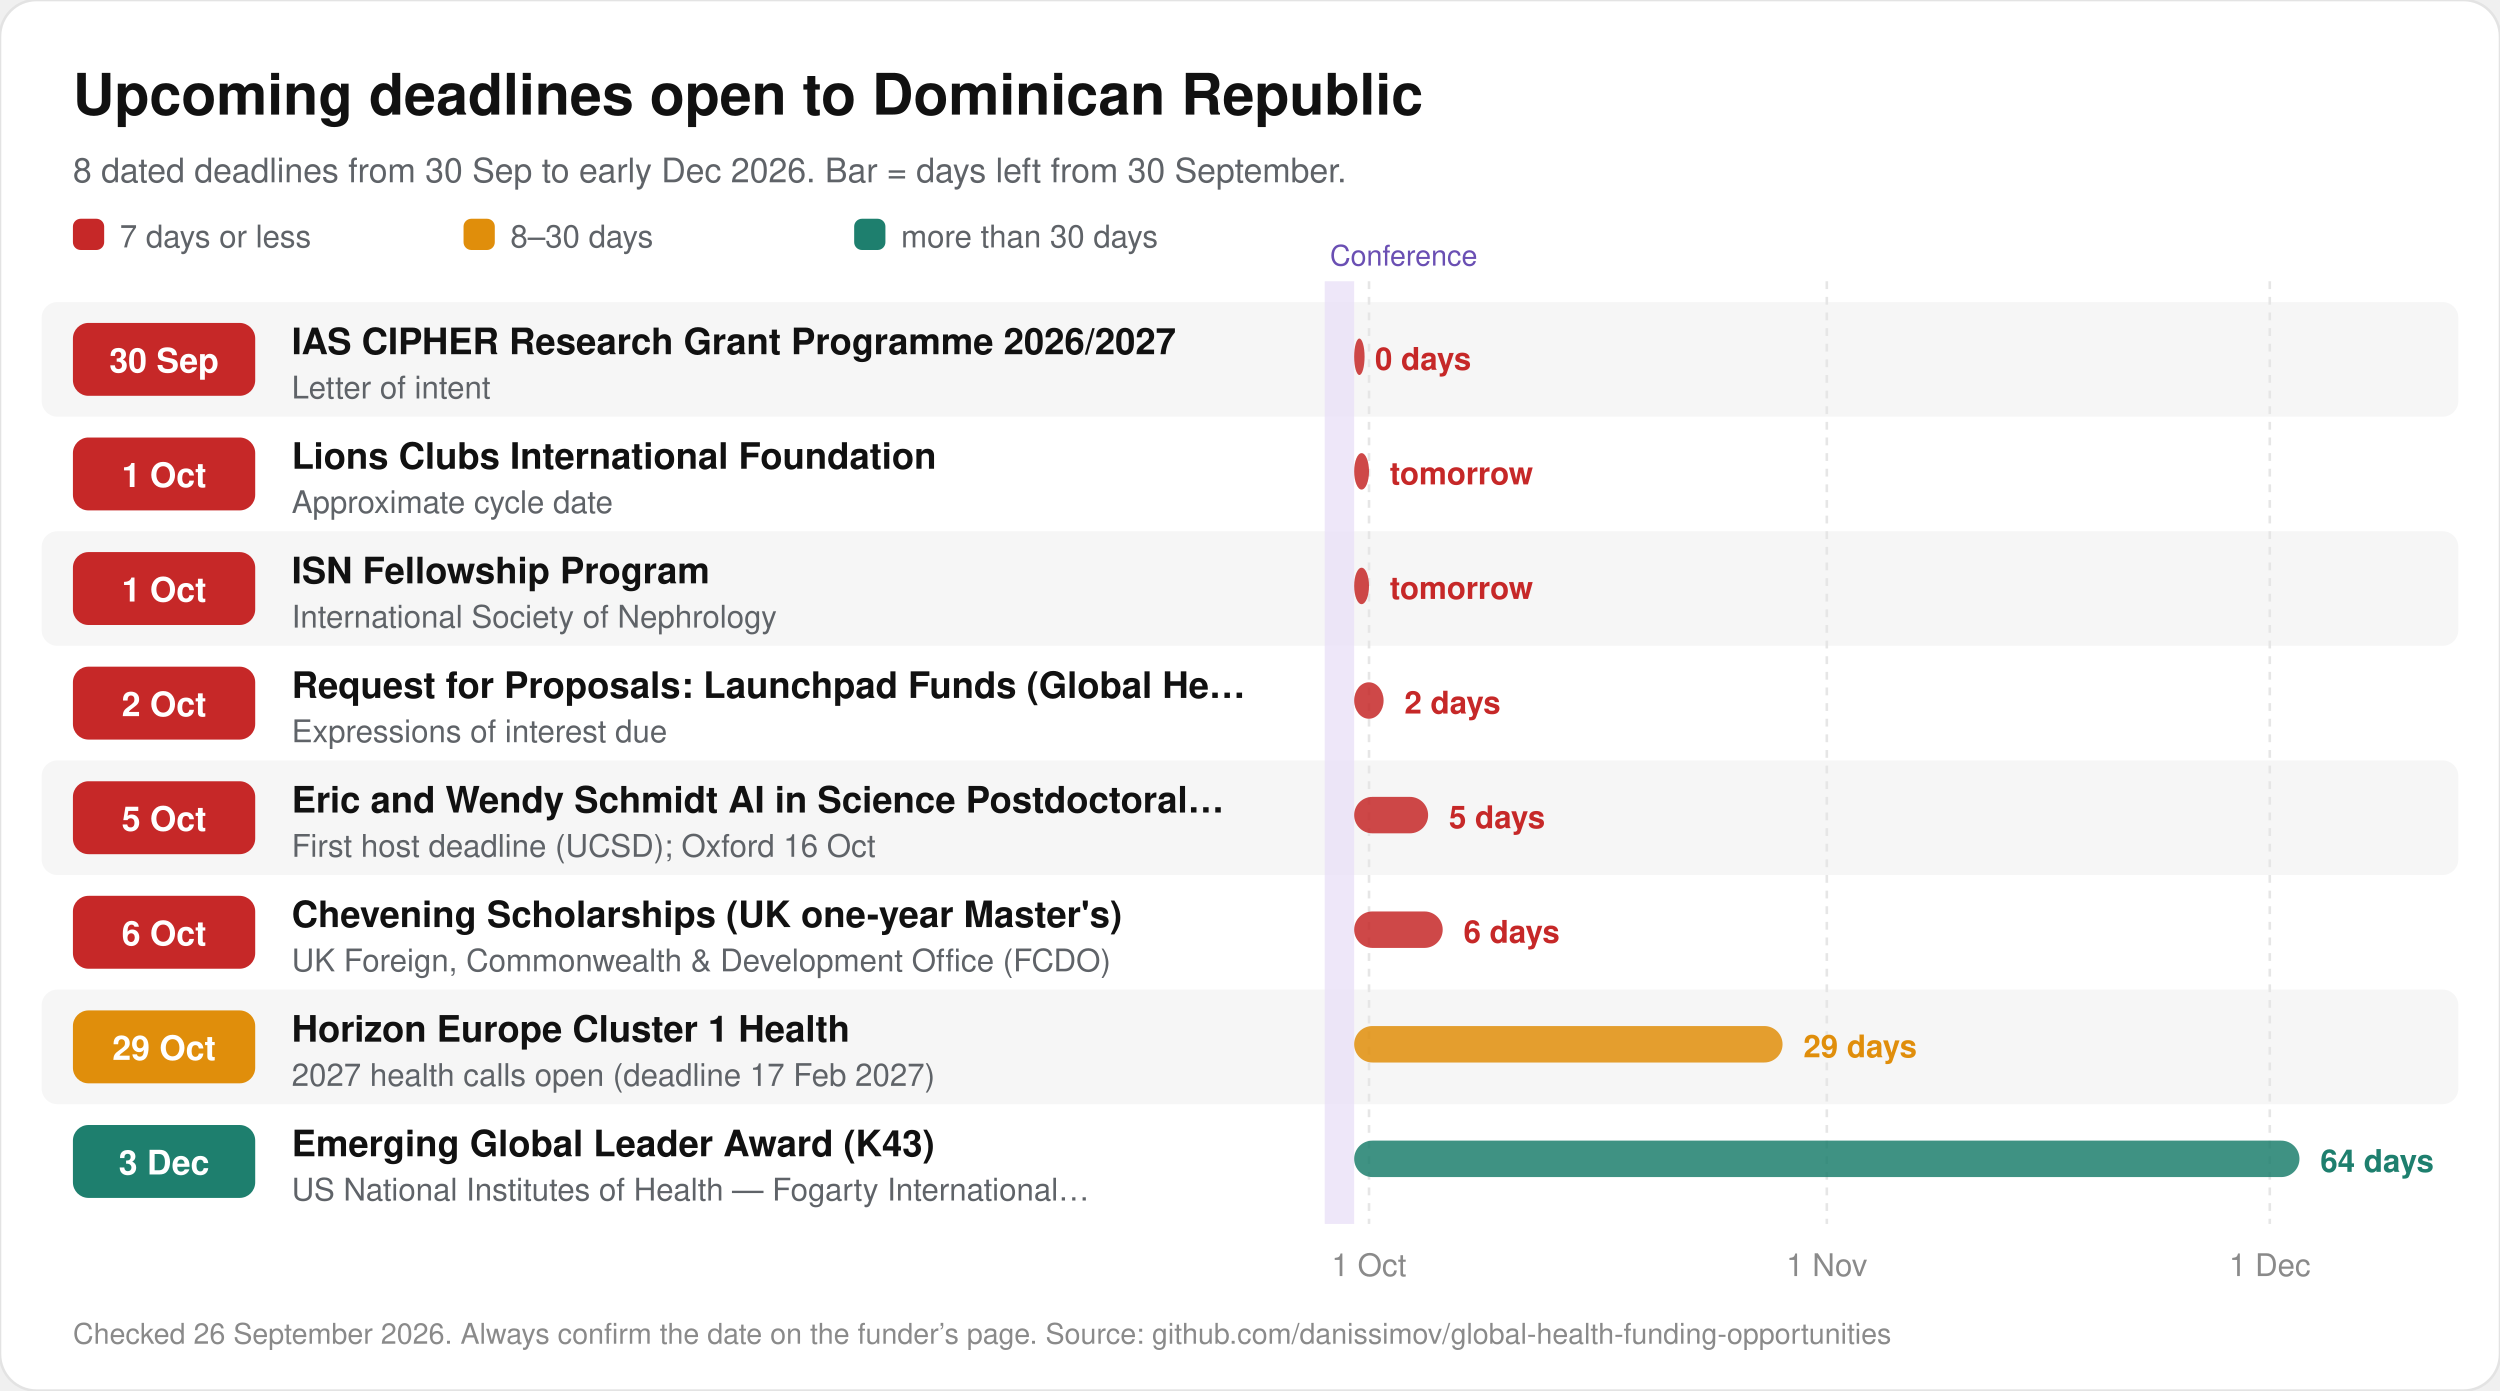
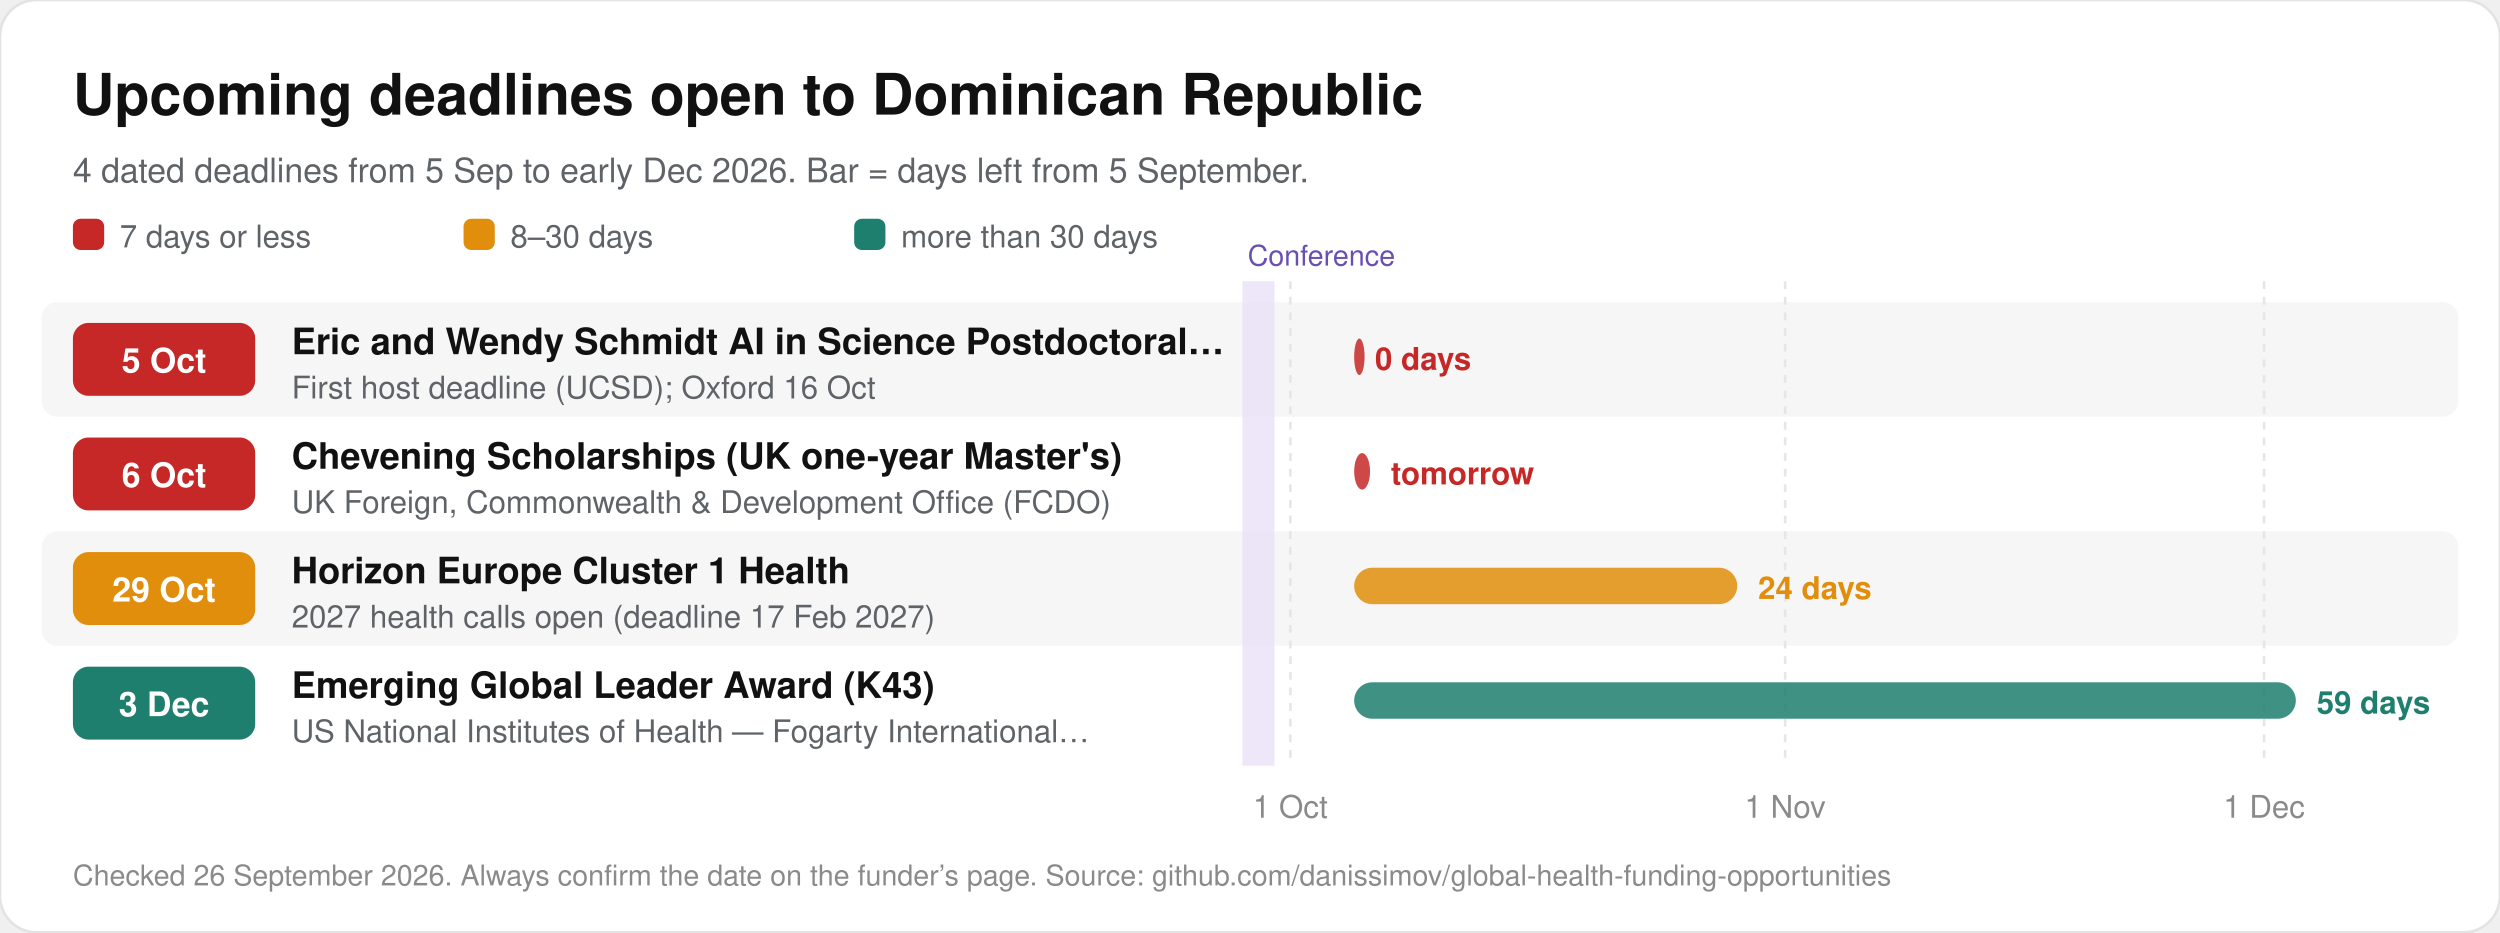
- <svg xmlns="http://www.w3.org/2000/svg" width="960" height="534" viewBox="0 0 960 534" font-family="Helvetica, Arial, sans-serif">
-   <rect x="0" y="0" width="960" height="534" rx="14" fill="#FFFFFF" stroke="#E3E3E3" />
+ <svg xmlns="http://www.w3.org/2000/svg" width="960" height="358" viewBox="0 0 960 358" font-family="Helvetica, Arial, sans-serif">
+   <rect x="0" y="0" width="960" height="358" rx="14" fill="#FFFFFF" stroke="#E3E3E3" />
  <text x="28" y="44" font-size="22" font-weight="700" fill="#111111">Upcoming deadlines open to Dominican Republic</text>
-   <text x="28" y="70" font-size="13" fill="#5F6368">8 dated deadlines from 30 Sep to early Dec 2026. Bar = days left from 30 September.</text>
+   <text x="28" y="70" font-size="13" fill="#5F6368">4 dated deadlines from 5 Sep to early Dec 2026. Bar = days left from 5 September.</text>
  <rect x="28" y="84" width="12" height="12" rx="3" fill="#C62828" />
  <text x="46" y="95" font-size="12" fill="#5F6368">7 days or less</text>
  <rect x="178" y="84" width="12" height="12" rx="3" fill="#E08E0B" />
  <text x="196" y="95" font-size="12" fill="#5F6368">8–30 days</text>
  <rect x="328" y="84" width="12" height="12" rx="3" fill="#1E7F6E" />
  <text x="346" y="95" font-size="12" fill="#5F6368">more than 30 days</text>
  <rect x="16" y="116" width="928" height="44" rx="6" fill="#F6F6F6" />
  <rect x="16" y="204" width="928" height="44" rx="6" fill="#F6F6F6" />
-   <rect x="16" y="292" width="928" height="44" rx="6" fill="#F6F6F6" />
-   <rect x="16" y="380" width="928" height="44" rx="6" fill="#F6F6F6" />
-   <rect x="508.7" y="108" width="11.3" height="362" fill="#E9E1F7" fill-opacity="0.8" />
-   <text x="510.7" y="102" font-size="11" fill="#6A4FB3">Conference</text>
-   <line x1="525.7" y1="108" x2="525.7" y2="470" stroke="#E6E6E6" stroke-dasharray="3 3" />
-   <text x="525.7" y="490" font-size="12" fill="#8A8A8A" text-anchor="middle">1 Oct</text>
-   <line x1="701.5" y1="108" x2="701.5" y2="470" stroke="#E6E6E6" stroke-dasharray="3 3" />
-   <text x="701.5" y="490" font-size="12" fill="#8A8A8A" text-anchor="middle">1 Nov</text>
-   <line x1="871.6" y1="108" x2="871.6" y2="470" stroke="#E6E6E6" stroke-dasharray="3 3" />
-   <text x="871.6" y="490" font-size="12" fill="#8A8A8A" text-anchor="middle">1 Dec</text>
+   <rect x="477.1" y="108" width="12.3" height="186" fill="#E9E1F7" fill-opacity="0.8" />
+   <text x="479.1" y="102" font-size="11" fill="#6A4FB3">Conference</text>
+   <line x1="495.5" y1="108" x2="495.5" y2="294" stroke="#E6E6E6" stroke-dasharray="3 3" />
+   <text x="495.5" y="314" font-size="12" fill="#8A8A8A" text-anchor="middle">1 Oct</text>
+   <line x1="685.5" y1="108" x2="685.5" y2="294" stroke="#E6E6E6" stroke-dasharray="3 3" />
+   <text x="685.5" y="314" font-size="12" fill="#8A8A8A" text-anchor="middle">1 Nov</text>
+   <line x1="869.4" y1="108" x2="869.4" y2="294" stroke="#E6E6E6" stroke-dasharray="3 3" />
+   <text x="869.4" y="314" font-size="12" fill="#8A8A8A" text-anchor="middle">1 Dec</text>
  <rect x="28" y="124" width="70" height="28" rx="6" fill="#C62828" />
-   <text x="63" y="143" font-size="13" font-weight="700" fill="#FFFFFF" text-anchor="middle">30 Sep</text>
-   <a href="https://www.iasociety.org/grants/cipher-grant-programme-2026-2027" target="_blank">
-     <text x="112" y="136" font-size="14" font-weight="700" fill="#111111">IAS CIPHER Research Grant Programme 2026/2027</text>
+   <text x="63" y="143" font-size="13" font-weight="700" fill="#FFFFFF" text-anchor="middle">5 Oct</text>
+   <a href="https://schmidtaiinsciencepostdocs.ucsd.edu/" target="_blank">
+     <text x="112" y="136" font-size="14" font-weight="700" fill="#111111">Eric and Wendy Schmidt AI in Science Postdoctoral…</text>
  </a>
-   <text x="112" y="153" font-size="12" fill="#5F6368">Letter of intent</text>
+   <text x="112" y="153" font-size="12" fill="#5F6368">First host deadline (UCSD); Oxford 16 Oct</text>
  <rect x="520" y="130" width="4.0" height="14" rx="7" fill="#C62828" fill-opacity="0.85" />
  <text x="528.0" y="142" font-size="12" font-weight="700" fill="#C62828">0 days</text>
  <rect x="28" y="168" width="70" height="28" rx="6" fill="#C62828" />
-   <text x="63" y="187" font-size="13" font-weight="700" fill="#FFFFFF" text-anchor="middle">1 Oct</text>
-   <a href="https://www.lionsclubs.org/en/lcif-grants-toolkit" target="_blank">
-     <text x="112" y="180" font-size="14" font-weight="700" fill="#111111">Lions Clubs International Foundation</text>
+   <text x="63" y="187" font-size="13" font-weight="700" fill="#FFFFFF" text-anchor="middle">6 Oct</text>
+   <a href="https://www.chevening.org/scholarships/application-timeline/" target="_blank">
+     <text x="112" y="180" font-size="14" font-weight="700" fill="#111111">Chevening Scholarships (UK one-year Master's)</text>
  </a>
-   <text x="112" y="197" font-size="12" fill="#5F6368">Approximate cycle date</text>
-   <rect x="520" y="174" width="5.7" height="14" rx="7" fill="#C62828" fill-opacity="0.85" />
-   <text x="533.7" y="186" font-size="12" font-weight="700" fill="#C62828">tomorrow</text>
-   <rect x="28" y="212" width="70" height="28" rx="6" fill="#C62828" />
-   <text x="63" y="231" font-size="13" font-weight="700" fill="#FFFFFF" text-anchor="middle">1 Oct</text>
-   <a href="https://fellowship.theisn.org/" target="_blank">
-     <text x="112" y="224" font-size="14" font-weight="700" fill="#111111">ISN Fellowship Program</text>
+   <text x="112" y="197" font-size="12" fill="#5F6368">UK Foreign, Commonwealth &amp; Development Office (FCDO)</text>
+   <rect x="520" y="174" width="6.1" height="14" rx="7" fill="#C62828" fill-opacity="0.85" />
+   <text x="534.1" y="186" font-size="12" font-weight="700" fill="#C62828">tomorrow</text>
+   <rect x="28" y="212" width="70" height="28" rx="6" fill="#E08E0B" />
+   <text x="63" y="231" font-size="13" font-weight="700" fill="#FFFFFF" text-anchor="middle">29 Oct</text>
+   <a href="https://horizoneuropencpportal.eu/store/overview-health-calls-2026-and-2027-horizon-europe" target="_blank">
+     <text x="112" y="224" font-size="14" font-weight="700" fill="#111111">Horizon Europe Cluster 1 Health</text>
  </a>
-   <text x="112" y="241" font-size="12" fill="#5F6368">International Society of Nephrology</text>
-   <rect x="520" y="218" width="5.7" height="14" rx="7" fill="#C62828" fill-opacity="0.85" />
-   <text x="533.7" y="230" font-size="12" font-weight="700" fill="#C62828">tomorrow</text>
-   <rect x="28" y="256" width="70" height="28" rx="6" fill="#C62828" />
-   <text x="63" y="275" font-size="13" font-weight="700" fill="#FFFFFF" text-anchor="middle">2 Oct</text>
-   <a href="https://coefficientgiving.org/funds/global-health-wellbeing-opportunities/request-for-proposals-launchpad-funds/" target="_blank">
-     <text x="112" y="268" font-size="14" font-weight="700" fill="#111111">Request for Proposals: Launchpad Funds (Global He…</text>
+   <text x="112" y="241" font-size="12" fill="#5F6368">2027 health calls open (deadline 17 Feb 2027)</text>
+   <rect x="520" y="218" width="147.1" height="14" rx="7" fill="#E08E0B" fill-opacity="0.85" />
+   <text x="675.1" y="230" font-size="12" font-weight="700" fill="#E08E0B">24 days</text>
+   <rect x="28" y="256" width="70" height="28" rx="6" fill="#1E7F6E" />
+   <text x="63" y="275" font-size="13" font-weight="700" fill="#FFFFFF" text-anchor="middle">3 Dec</text>
+   <a href="https://www.fic.nih.gov/Programs/Pages/emerging-global-leader.aspx" target="_blank">
+     <text x="112" y="268" font-size="14" font-weight="700" fill="#111111">Emerging Global Leader Award (K43)</text>
  </a>
-   <text x="112" y="285" font-size="12" fill="#5F6368">Expressions of interest due</text>
-   <rect x="520" y="262" width="11.3" height="14" rx="7" fill="#C62828" fill-opacity="0.85" />
-   <text x="539.3" y="274" font-size="12" font-weight="700" fill="#C62828">2 days</text>
-   <rect x="28" y="300" width="70" height="28" rx="6" fill="#C62828" />
-   <text x="63" y="319" font-size="13" font-weight="700" fill="#FFFFFF" text-anchor="middle">5 Oct</text>
-   <a href="https://schmidtaiinsciencepostdocs.ucsd.edu/" target="_blank">
-     <text x="112" y="312" font-size="14" font-weight="700" fill="#111111">Eric and Wendy Schmidt AI in Science Postdoctoral…</text>
-   </a>
-   <text x="112" y="329" font-size="12" fill="#5F6368">First host deadline (UCSD); Oxford 16 Oct</text>
-   <rect x="520" y="306" width="28.4" height="14" rx="7" fill="#C62828" fill-opacity="0.85" />
-   <text x="556.4" y="318" font-size="12" font-weight="700" fill="#C62828">5 days</text>
-   <rect x="28" y="344" width="70" height="28" rx="6" fill="#C62828" />
-   <text x="63" y="363" font-size="13" font-weight="700" fill="#FFFFFF" text-anchor="middle">6 Oct</text>
-   <a href="https://www.chevening.org/scholarships/application-timeline/" target="_blank">
-     <text x="112" y="356" font-size="14" font-weight="700" fill="#111111">Chevening Scholarships (UK one-year Master's)</text>
-   </a>
-   <text x="112" y="373" font-size="12" fill="#5F6368">UK Foreign, Commonwealth &amp; Development Office (FCDO)</text>
-   <rect x="520" y="350" width="34.0" height="14" rx="7" fill="#C62828" fill-opacity="0.85" />
-   <text x="562.0" y="362" font-size="12" font-weight="700" fill="#C62828">6 days</text>
-   <rect x="28" y="388" width="70" height="28" rx="6" fill="#E08E0B" />
-   <text x="63" y="407" font-size="13" font-weight="700" fill="#FFFFFF" text-anchor="middle">29 Oct</text>
-   <a href="https://horizoneuropencpportal.eu/store/overview-health-calls-2026-and-2027-horizon-europe" target="_blank">
-     <text x="112" y="400" font-size="14" font-weight="700" fill="#111111">Horizon Europe Cluster 1 Health</text>
-   </a>
-   <text x="112" y="417" font-size="12" fill="#5F6368">2027 health calls open (deadline 17 Feb 2027)</text>
-   <rect x="520" y="394" width="164.5" height="14" rx="7" fill="#E08E0B" fill-opacity="0.85" />
-   <text x="692.5" y="406" font-size="12" font-weight="700" fill="#E08E0B">29 days</text>
-   <rect x="28" y="432" width="70" height="28" rx="6" fill="#1E7F6E" />
-   <text x="63" y="451" font-size="13" font-weight="700" fill="#FFFFFF" text-anchor="middle">3 Dec</text>
-   <a href="https://www.fic.nih.gov/Programs/Pages/emerging-global-leader.aspx" target="_blank">
-     <text x="112" y="444" font-size="14" font-weight="700" fill="#111111">Emerging Global Leader Award (K43)</text>
-   </a>
-   <text x="112" y="461" font-size="12" fill="#5F6368">US National Institutes of Health — Fogarty International…</text>
-   <rect x="520" y="438" width="363.0" height="14" rx="7" fill="#1E7F6E" fill-opacity="0.85" />
-   <text x="891.0" y="450" font-size="12" font-weight="700" fill="#1E7F6E">64 days</text>
-   <text x="28" y="516" font-size="11" fill="#8A8A8A">Checked 26 September 2026. Always confirm the date on the funder’s page. Source: github.com/danissimov/global-health-funding-opportunities</text>
+   <text x="112" y="285" font-size="12" fill="#5F6368">US National Institutes of Health — Fogarty International…</text>
+   <rect x="520" y="262" width="361.6" height="14" rx="7" fill="#1E7F6E" fill-opacity="0.85" />
+   <text x="889.6" y="274" font-size="12" font-weight="700" fill="#1E7F6E">59 days</text>
+   <text x="28" y="340" font-size="11" fill="#8A8A8A">Checked 26 September 2026. Always confirm the date on the funder’s page. Source: github.com/danissimov/global-health-funding-opportunities</text>
</svg>
